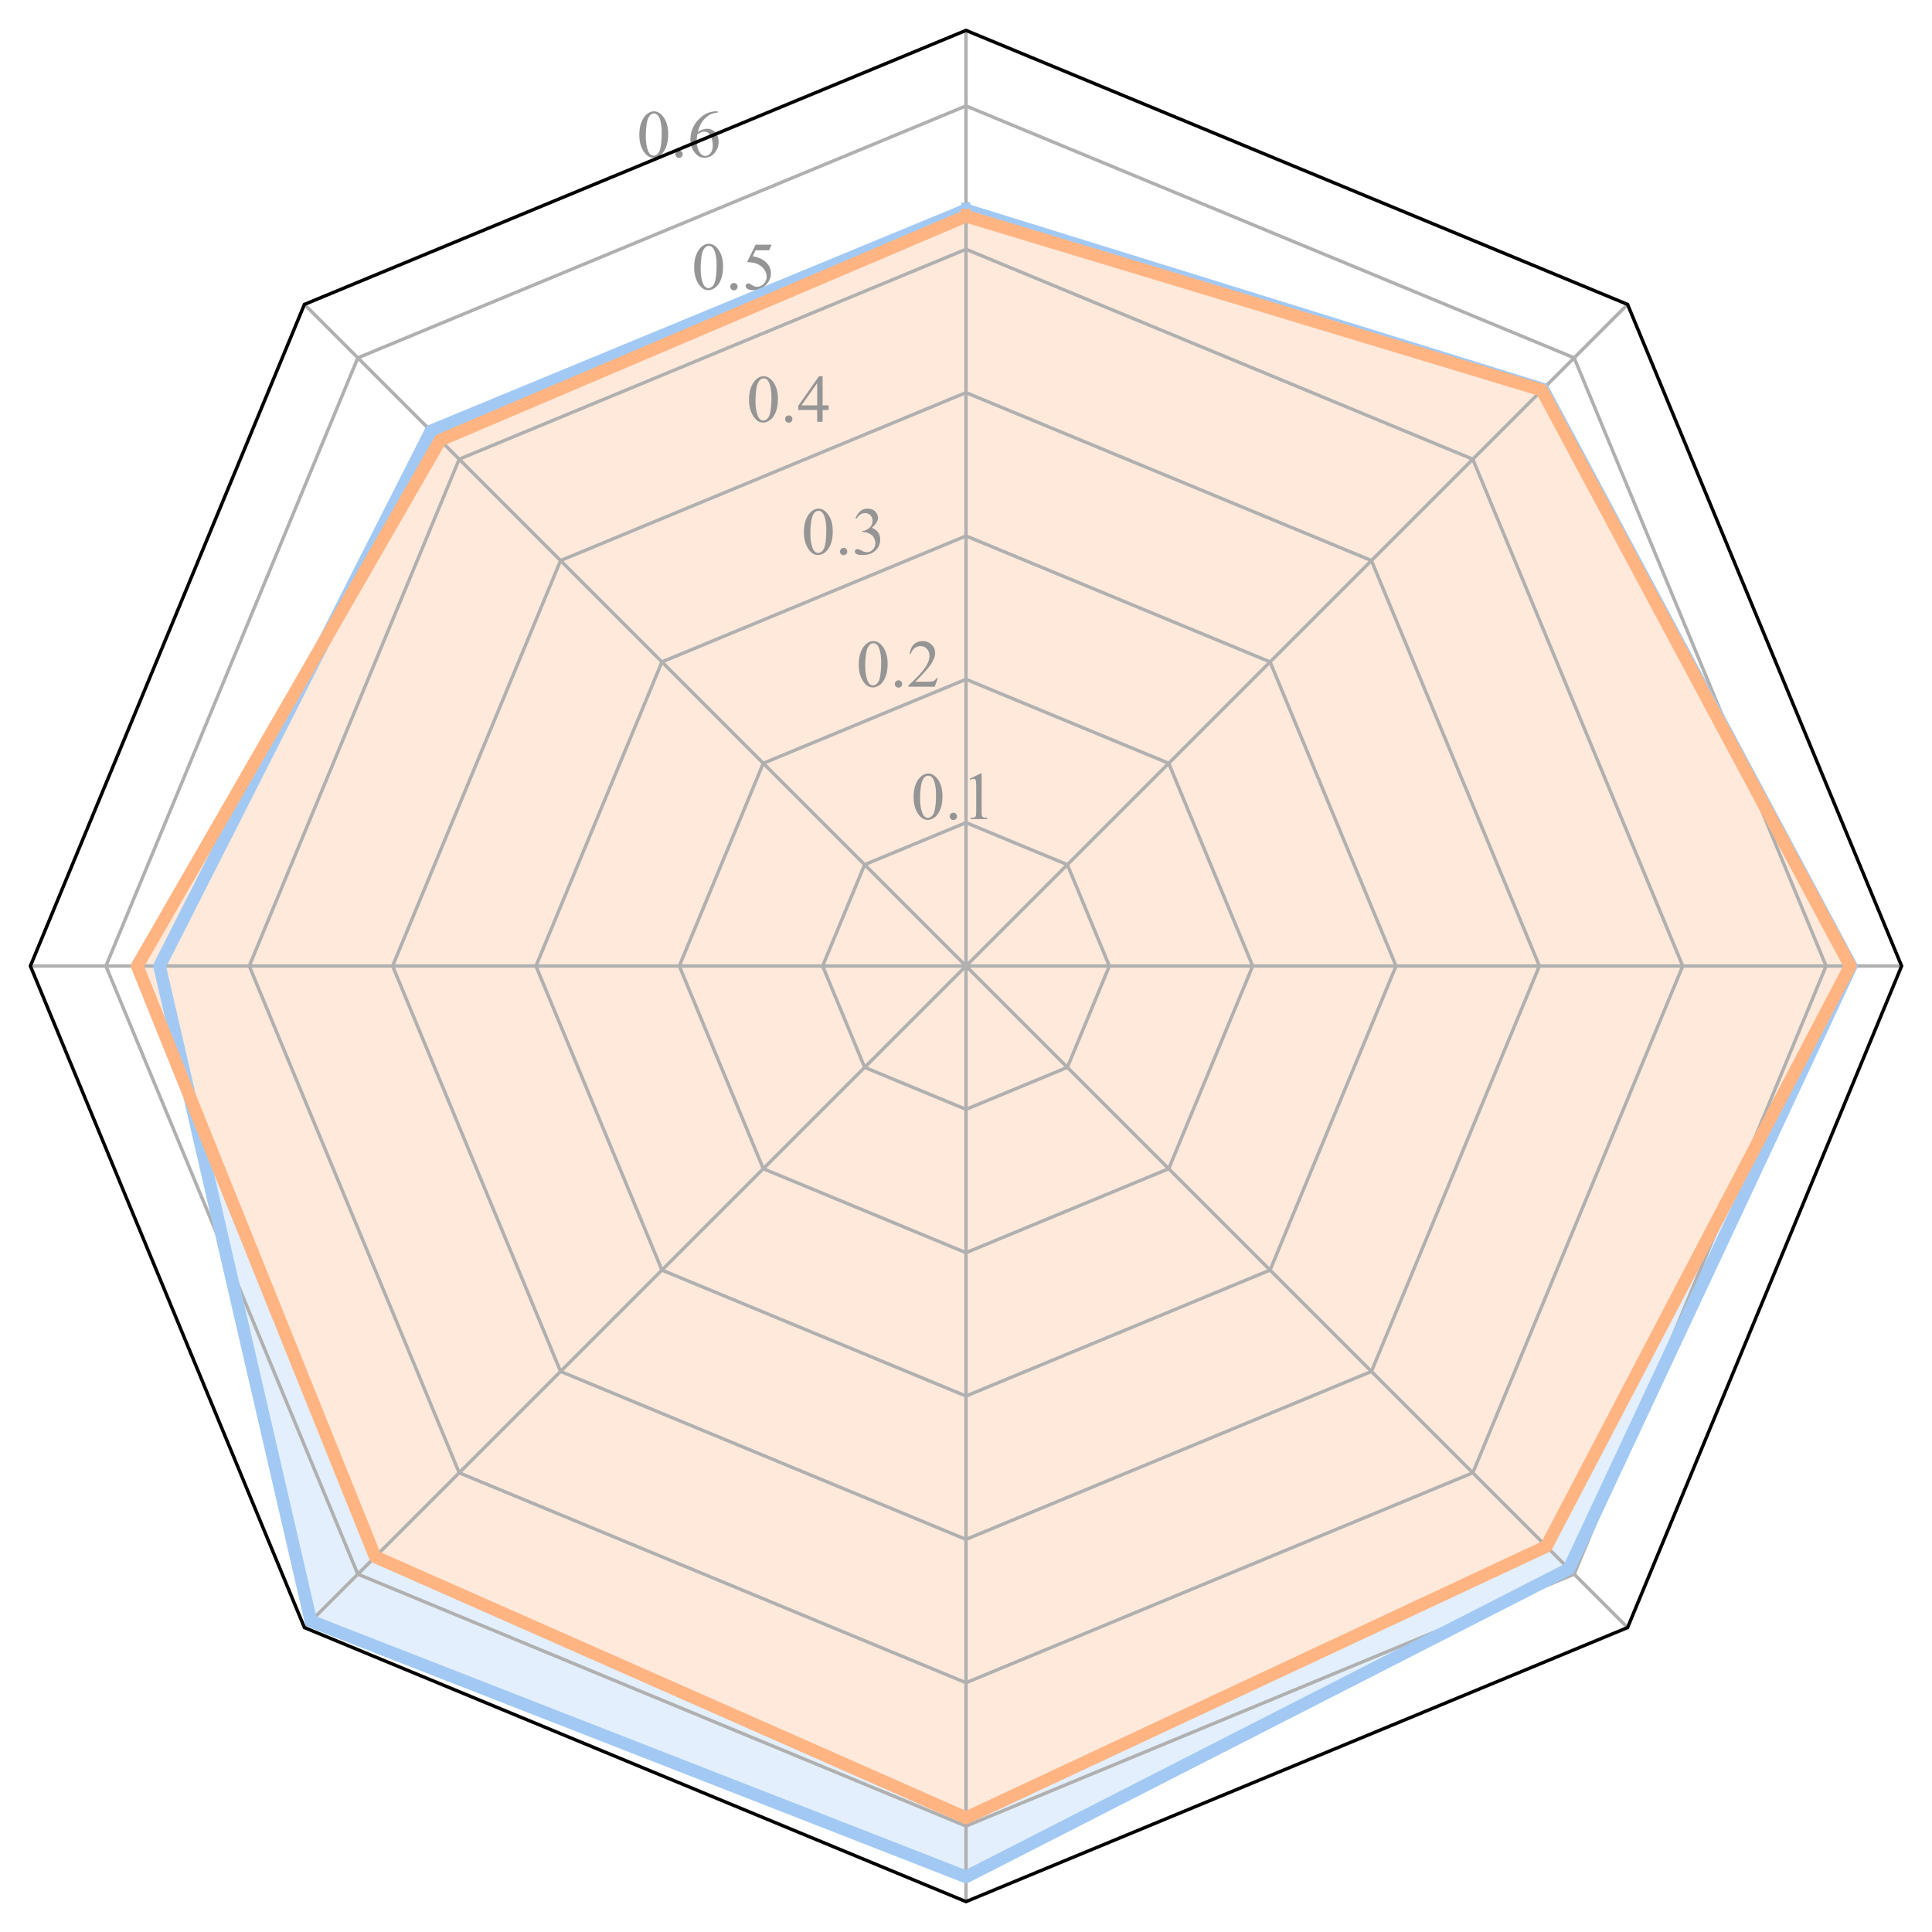
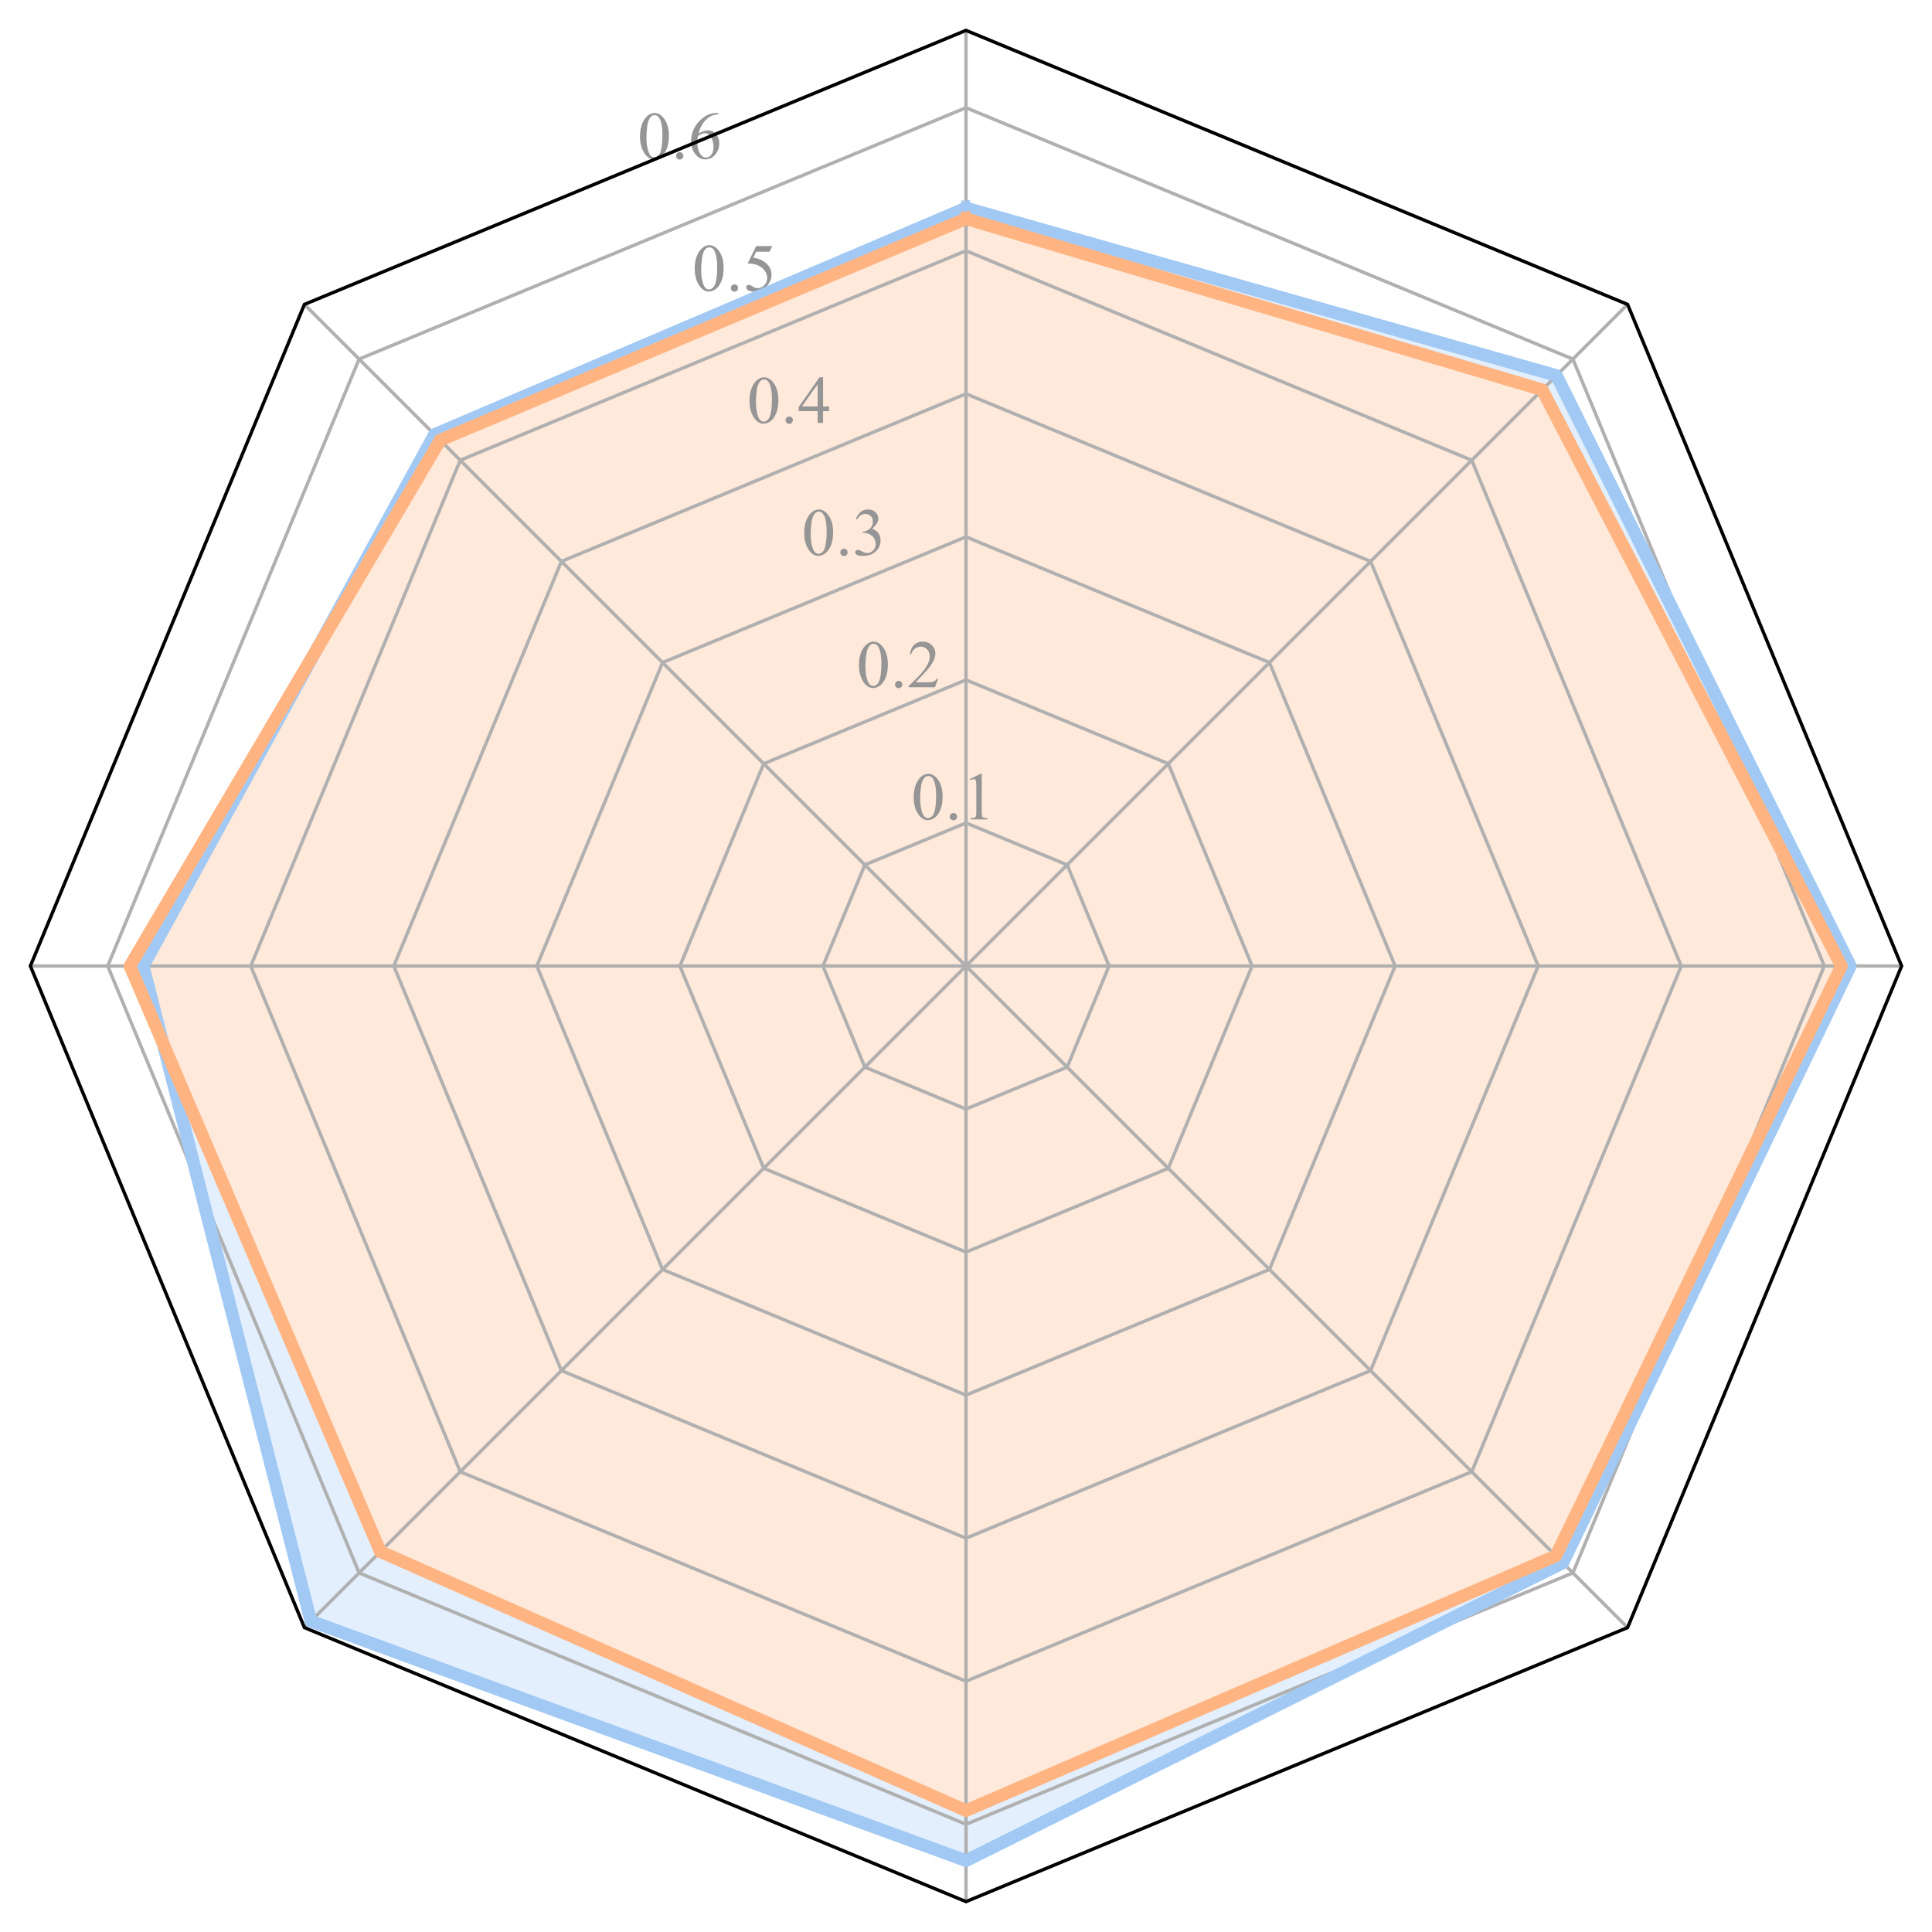
<svg xmlns="http://www.w3.org/2000/svg" xmlns:xlink="http://www.w3.org/1999/xlink" width="457.92pt" height="457.92pt" viewBox="0 0 457.92 457.92" version="1.1">
  <defs>
    <style type="text/css">*{stroke-linejoin: round; stroke-linecap: butt}</style>
  </defs>
  <g id="figure_1">
    <g id="patch_1">
      <path d="M 0 457.92  L 457.92 457.92  L 457.92 0  L 0 0  z " style="fill: #ffffff" />
    </g>
    <g id="axes_1">
      <g id="patch_2">
        <path d="M 228.96 7.2  L 72.152 72.152  L 7.2 228.96  L 72.152 385.768  L 228.96 450.72  L 385.768 385.768  L 450.72 228.96  L 385.768 72.152  z " style="fill: #ffffff" />
      </g>
      <g id="patch_3">
-         <path d="M 228.96 49.768  L 102.145 102.145  L 37.809 228.96  L 73.684 384.236  L 228.96 444.854  L 371.861 371.861  L 438.755 228.96  L 365.685 92.235  z " clip-path="url(#p130df6d908)" style="fill: #a1c9f4; opacity: 0.3; stroke: #a1c9f4; stroke-linejoin: miter" />
+         <path d="M 228.96 49.302  L 102.985 102.985  L 33.935 228.96  L 73.684 384.236  L 228.96 441.017  L 370.428 370.428  L 438.572 228.96  L 368.913 89.007  z " clip-path="url(#pdb37a9e6ca)" style="fill: #a1c9f4; opacity: 0.3; stroke: #a1c9f4; stroke-linejoin: miter" />
      </g>
      <g id="patch_4">
-         <path d="M 228.96 51.234  L 104.324 104.324  L 32.516 228.96  L 88.925 368.995  L 228.96 430.854  L 366.517 366.517  L 438.539 228.96  L 365.453 92.467  z " clip-path="url(#p130df6d908)" style="fill: #ffffff; stroke: #ffffff; stroke-linejoin: miter" />
+         <path d="M 228.96 51.842  L 104.322 104.322  L 30.799 228.96  L 90.153 367.767  L 228.96 429.155  L 368.767 368.767  L 436.454 228.96  L 365.533 92.387  z " clip-path="url(#pdb37a9e6ca)" style="fill: #ffffff; stroke: #ffffff; stroke-linejoin: miter" />
      </g>
      <g id="patch_5">
-         <path d="M 228.96 51.234  L 104.324 104.324  L 32.516 228.96  L 88.925 368.995  L 228.96 430.854  L 366.517 366.517  L 438.539 228.96  L 365.453 92.467  z " clip-path="url(#p130df6d908)" style="fill: #ffb482; opacity: 0.3; stroke: #ffb482; stroke-linejoin: miter" />
+         <path d="M 228.96 51.842  L 104.322 104.322  L 30.799 228.96  L 90.153 367.767  L 228.96 429.155  L 368.767 368.767  L 436.454 228.96  L 365.533 92.387  z " clip-path="url(#pdb37a9e6ca)" style="fill: #ffb482; opacity: 0.3; stroke: #ffb482; stroke-linejoin: miter" />
      </g>
      <g id="matplotlib.axis_1">
        <g id="xtick_1">
          <g id="line2d_1">
-             <path d="M 228.96 228.96  L 228.96 201.24  L 228.96 173.52  L 228.96 145.8  L 228.96 118.08  L 228.96 90.36  L 228.96 62.64  L 228.96 34.92  L 228.96 7.2  " clip-path="url(#p130df6d908)" style="fill: none; stroke: #b0b0b0; stroke-width: 0.8; stroke-linecap: square" />
+             <path d="M 228.96 228.96  L 228.96 201.24  L 228.96 173.52  L 228.96 145.8  L 228.96 118.08  L 228.96 90.36  L 228.96 62.64  L 228.96 34.92  L 228.96 7.2  " clip-path="url(#pdb37a9e6ca)" style="fill: none; stroke: #b0b0b0; stroke-width: 0.8; stroke-linecap: square" />
          </g>
        </g>
        <g id="xtick_2">
          <g id="line2d_2">
-             <path d="M 228.96 228.96  L 209.359 209.359  L 189.758 189.758  L 170.157 170.157  L 150.556 150.556  L 130.955 130.955  L 111.354 111.354  L 91.753 91.753  L 72.152 72.152  " clip-path="url(#p130df6d908)" style="fill: none; stroke: #b0b0b0; stroke-width: 0.8; stroke-linecap: square" />
+             <path d="M 228.96 228.96  L 209.359 209.359  L 189.758 189.758  L 170.157 170.157  L 150.556 150.556  L 130.955 130.955  L 111.354 111.354  L 91.753 91.753  L 72.152 72.152  " clip-path="url(#pdb37a9e6ca)" style="fill: none; stroke: #b0b0b0; stroke-width: 0.8; stroke-linecap: square" />
          </g>
        </g>
        <g id="xtick_3">
          <g id="line2d_3">
-             <path d="M 228.96 228.96  L 201.24 228.96  L 173.52 228.96  L 145.8 228.96  L 118.08 228.96  L 90.36 228.96  L 62.64 228.96  L 34.92 228.96  L 7.2 228.96  " clip-path="url(#p130df6d908)" style="fill: none; stroke: #b0b0b0; stroke-width: 0.8; stroke-linecap: square" />
+             <path d="M 228.96 228.96  L 201.24 228.96  L 173.52 228.96  L 145.8 228.96  L 118.08 228.96  L 90.36 228.96  L 62.64 228.96  L 34.92 228.96  L 7.2 228.96  " clip-path="url(#pdb37a9e6ca)" style="fill: none; stroke: #b0b0b0; stroke-width: 0.8; stroke-linecap: square" />
          </g>
        </g>
        <g id="xtick_4">
          <g id="line2d_4">
-             <path d="M 228.96 228.96  L 209.359 248.561  L 189.758 268.162  L 170.157 287.763  L 150.556 307.364  L 130.955 326.965  L 111.354 346.566  L 91.753 366.167  L 72.152 385.768  " clip-path="url(#p130df6d908)" style="fill: none; stroke: #b0b0b0; stroke-width: 0.8; stroke-linecap: square" />
+             <path d="M 228.96 228.96  L 209.359 248.561  L 189.758 268.162  L 170.157 287.763  L 150.556 307.364  L 130.955 326.965  L 111.354 346.566  L 91.753 366.167  L 72.152 385.768  " clip-path="url(#pdb37a9e6ca)" style="fill: none; stroke: #b0b0b0; stroke-width: 0.8; stroke-linecap: square" />
          </g>
        </g>
        <g id="xtick_5">
          <g id="line2d_5">
-             <path d="M 228.96 228.96  L 228.96 256.68  L 228.96 284.4  L 228.96 312.12  L 228.96 339.84  L 228.96 367.56  L 228.96 395.28  L 228.96 423  L 228.96 450.72  " clip-path="url(#p130df6d908)" style="fill: none; stroke: #b0b0b0; stroke-width: 0.8; stroke-linecap: square" />
+             <path d="M 228.96 228.96  L 228.96 256.68  L 228.96 284.4  L 228.96 312.12  L 228.96 339.84  L 228.96 367.56  L 228.96 395.28  L 228.96 423  L 228.96 450.72  " clip-path="url(#pdb37a9e6ca)" style="fill: none; stroke: #b0b0b0; stroke-width: 0.8; stroke-linecap: square" />
          </g>
        </g>
        <g id="xtick_6">
          <g id="line2d_6">
-             <path d="M 228.96 228.96  L 248.561 248.561  L 268.162 268.162  L 287.763 287.763  L 307.364 307.364  L 326.965 326.965  L 346.566 346.566  L 366.167 366.167  L 385.768 385.768  " clip-path="url(#p130df6d908)" style="fill: none; stroke: #b0b0b0; stroke-width: 0.8; stroke-linecap: square" />
+             <path d="M 228.96 228.96  L 248.561 248.561  L 268.162 268.162  L 287.763 287.763  L 307.364 307.364  L 326.965 326.965  L 346.566 346.566  L 366.167 366.167  L 385.768 385.768  " clip-path="url(#pdb37a9e6ca)" style="fill: none; stroke: #b0b0b0; stroke-width: 0.8; stroke-linecap: square" />
          </g>
        </g>
        <g id="xtick_7">
          <g id="line2d_7">
-             <path d="M 228.96 228.96  L 256.68 228.96  L 284.4 228.96  L 312.12 228.96  L 339.84 228.96  L 367.56 228.96  L 395.28 228.96  L 423 228.96  L 450.72 228.96  " clip-path="url(#p130df6d908)" style="fill: none; stroke: #b0b0b0; stroke-width: 0.8; stroke-linecap: square" />
+             <path d="M 228.96 228.96  L 256.68 228.96  L 284.4 228.96  L 312.12 228.96  L 339.84 228.96  L 367.56 228.96  L 395.28 228.96  L 423 228.96  L 450.72 228.96  " clip-path="url(#pdb37a9e6ca)" style="fill: none; stroke: #b0b0b0; stroke-width: 0.8; stroke-linecap: square" />
          </g>
        </g>
        <g id="xtick_8">
          <g id="line2d_8">
-             <path d="M 228.96 228.96  L 248.561 209.359  L 268.162 189.758  L 287.763 170.157  L 307.364 150.556  L 326.965 130.955  L 346.566 111.354  L 366.167 91.753  L 385.768 72.152  " clip-path="url(#p130df6d908)" style="fill: none; stroke: #b0b0b0; stroke-width: 0.8; stroke-linecap: square" />
+             <path d="M 228.96 228.96  L 248.561 209.359  L 268.162 189.758  L 287.763 170.157  L 307.364 150.556  L 326.965 130.955  L 346.566 111.354  L 366.167 91.753  L 385.768 72.152  " clip-path="url(#pdb37a9e6ca)" style="fill: none; stroke: #b0b0b0; stroke-width: 0.8; stroke-linecap: square" />
          </g>
        </g>
      </g>
      <g id="matplotlib.axis_2">
        <g id="ytick_1">
          <g id="line2d_9">
-             <path d="M 228.96 194.984  L 204.935 204.935  L 194.984 228.96  L 204.935 252.985  L 228.96 262.936  L 252.985 252.985  L 262.936 228.96  L 252.985 204.935  L 228.96 194.984  " clip-path="url(#p130df6d908)" style="fill: none; stroke: #b0b0b0; stroke-width: 0.8; stroke-linecap: square" />
+             <path d="M 228.96 195.055  L 204.985 204.985  L 195.055 228.96  L 204.985 252.935  L 228.96 262.865  L 252.935 252.935  L 262.865 228.96  L 252.935 204.985  L 228.96 195.055  " clip-path="url(#pdb37a9e6ca)" style="fill: none; stroke: #b0b0b0; stroke-width: 0.8; stroke-linecap: square" />
          </g>
          <g id="text_1">
-             <g style="fill: #959595" transform="translate(215.958 194.1478) scale(0.16 -0.16)">
+             <g style="fill: #959595" transform="translate(215.9851 194.2133) scale(0.16 -0.16)">
              <defs>
                <path id="TimesNewRomanPSMT-30" d="M 231 2094  Q 231 2819 450 3342  Q 669 3866 1031 4122  Q 1313 4325 1613 4325  Q 2100 4325 2488 3828  Q 2972 3213 2972 2159  Q 2972 1422 2759 906  Q 2547 391 2217 158  Q 1888 -75 1581 -75  Q 975 -75 572 641  Q 231 1244 231 2094  z M 844 2016  Q 844 1141 1059 588  Q 1238 122 1591 122  Q 1759 122 1940 273  Q 2122 425 2216 781  Q 2359 1319 2359 2297  Q 2359 3022 2209 3506  Q 2097 3866 1919 4016  Q 1791 4119 1609 4119  Q 1397 4119 1231 3928  Q 1006 3669 925 3112  Q 844 2556 844 2016  z " transform="scale(0.015625)" />
                <path id="TimesNewRomanPSMT-2e" d="M 800 606  Q 947 606 1047 504  Q 1147 403 1147 259  Q 1147 116 1045 14  Q 944 -88 800 -88  Q 656 -88 554 14  Q 453 116 453 259  Q 453 406 554 506  Q 656 606 800 606  z " transform="scale(0.015625)" />
                <path id="TimesNewRomanPSMT-31" d="M 750 3822  L 1781 4325  L 1884 4325  L 1884 747  Q 1884 391 1914 303  Q 1944 216 2037 169  Q 2131 122 2419 116  L 2419 0  L 825 0  L 825 116  Q 1125 122 1212 167  Q 1300 213 1334 289  Q 1369 366 1369 747  L 1369 3034  Q 1369 3497 1338 3628  Q 1316 3728 1258 3775  Q 1200 3822 1119 3822  Q 1003 3822 797 3725  L 750 3822  z " transform="scale(0.015625)" />
              </defs>
              <use xlink:href="#TimesNewRomanPSMT-30" />
              <use xlink:href="#TimesNewRomanPSMT-2e" x="50" />
              <use xlink:href="#TimesNewRomanPSMT-31" x="75" />
            </g>
          </g>
        </g>
        <g id="ytick_2">
          <g id="line2d_10">
-             <path d="M 228.96 161.008  L 180.911 180.911  L 161.008 228.96  L 180.911 277.009  L 228.96 296.912  L 277.009 277.009  L 296.912 228.96  L 277.009 180.911  L 228.96 161.008  " clip-path="url(#p130df6d908)" style="fill: none; stroke: #b0b0b0; stroke-width: 0.8; stroke-linecap: square" />
+             <path d="M 228.96 161.15  L 181.011 181.011  L 161.15 228.96  L 181.011 276.909  L 228.96 296.77  L 276.909 276.909  L 296.77 228.96  L 276.909 181.011  L 228.96 161.15  " clip-path="url(#pdb37a9e6ca)" style="fill: none; stroke: #b0b0b0; stroke-width: 0.8; stroke-linecap: square" />
          </g>
          <g id="text_2">
-             <g style="fill: #959595" transform="translate(202.956 162.7582) scale(0.16 -0.16)">
+             <g style="fill: #959595" transform="translate(203.0102 162.8891) scale(0.16 -0.16)">
              <defs>
                <path id="TimesNewRomanPSMT-32" d="M 2934 816  L 2638 0  L 138 0  L 138 116  Q 1241 1122 1691 1759  Q 2141 2397 2141 2925  Q 2141 3328 1894 3587  Q 1647 3847 1303 3847  Q 991 3847 742 3664  Q 494 3481 375 3128  L 259 3128  Q 338 3706 661 4015  Q 984 4325 1469 4325  Q 1984 4325 2329 3994  Q 2675 3663 2675 3213  Q 2675 2891 2525 2569  Q 2294 2063 1775 1497  Q 997 647 803 472  L 1909 472  Q 2247 472 2383 497  Q 2519 522 2628 598  Q 2738 675 2819 816  L 2934 816  z " transform="scale(0.015625)" />
              </defs>
              <use xlink:href="#TimesNewRomanPSMT-30" />
              <use xlink:href="#TimesNewRomanPSMT-2e" x="50" />
              <use xlink:href="#TimesNewRomanPSMT-32" x="75" />
            </g>
          </g>
        </g>
        <g id="ytick_3">
          <g id="line2d_11">
-             <path d="M 228.96 127.032  L 156.886 156.886  L 127.032 228.96  L 156.886 301.034  L 228.96 330.888  L 301.034 301.034  L 330.888 228.96  L 301.034 156.886  L 228.96 127.032  " clip-path="url(#p130df6d908)" style="fill: none; stroke: #b0b0b0; stroke-width: 0.8; stroke-linecap: square" />
+             <path d="M 228.96 127.245  L 157.036 157.036  L 127.245 228.96  L 157.036 300.884  L 228.96 330.675  L 300.884 300.884  L 330.675 228.96  L 300.884 157.036  L 228.96 127.245  " clip-path="url(#pdb37a9e6ca)" style="fill: none; stroke: #b0b0b0; stroke-width: 0.8; stroke-linecap: square" />
          </g>
          <g id="text_3">
-             <g style="fill: #959595" transform="translate(189.9539 131.3685) scale(0.16 -0.16)">
+             <g style="fill: #959595" transform="translate(190.0353 131.5649) scale(0.16 -0.16)">
              <defs>
                <path id="TimesNewRomanPSMT-33" d="M 325 3431  Q 506 3859 782 4092  Q 1059 4325 1472 4325  Q 1981 4325 2253 3994  Q 2459 3747 2459 3466  Q 2459 3003 1878 2509  Q 2269 2356 2469 2072  Q 2669 1788 2669 1403  Q 2669 853 2319 450  Q 1863 -75 997 -75  Q 569 -75 414 31  Q 259 138 259 259  Q 259 350 332 419  Q 406 488 509 488  Q 588 488 669 463  Q 722 447 909 348  Q 1097 250 1169 231  Q 1284 197 1416 197  Q 1734 197 1970 444  Q 2206 691 2206 1028  Q 2206 1275 2097 1509  Q 2016 1684 1919 1775  Q 1784 1900 1550 2001  Q 1316 2103 1072 2103  L 972 2103  L 972 2197  Q 1219 2228 1467 2375  Q 1716 2522 1828 2728  Q 1941 2934 1941 3181  Q 1941 3503 1739 3701  Q 1538 3900 1238 3900  Q 753 3900 428 3381  L 325 3431  z " transform="scale(0.015625)" />
              </defs>
              <use xlink:href="#TimesNewRomanPSMT-30" />
              <use xlink:href="#TimesNewRomanPSMT-2e" x="50" />
              <use xlink:href="#TimesNewRomanPSMT-33" x="75" />
            </g>
          </g>
        </g>
        <g id="ytick_4">
          <g id="line2d_12">
-             <path d="M 228.96 93.056  L 132.862 132.862  L 93.056 228.96  L 132.862 325.058  L 228.96 364.864  L 325.058 325.058  L 364.864 228.96  L 325.058 132.862  L 228.96 93.056  " clip-path="url(#p130df6d908)" style="fill: none; stroke: #b0b0b0; stroke-width: 0.8; stroke-linecap: square" />
+             <path d="M 228.96 93.34  L 133.062 133.062  L 93.34 228.96  L 133.062 324.858  L 228.96 364.58  L 324.858 324.858  L 364.58 228.96  L 324.858 133.062  L 228.96 93.34  " clip-path="url(#pdb37a9e6ca)" style="fill: none; stroke: #b0b0b0; stroke-width: 0.8; stroke-linecap: square" />
          </g>
          <g id="text_4">
-             <g style="fill: #959595" transform="translate(176.9519 99.97886) scale(0.16 -0.16)">
+             <g style="fill: #959595" transform="translate(177.0604 100.2407) scale(0.16 -0.16)">
              <defs>
                <path id="TimesNewRomanPSMT-34" d="M 2978 1563  L 2978 1119  L 2409 1119  L 2409 0  L 1894 0  L 1894 1119  L 100 1119  L 100 1519  L 2066 4325  L 2409 4325  L 2409 1563  L 2978 1563  z M 1894 1563  L 1894 3666  L 406 1563  L 1894 1563  z " transform="scale(0.015625)" />
              </defs>
              <use xlink:href="#TimesNewRomanPSMT-30" />
              <use xlink:href="#TimesNewRomanPSMT-2e" x="50" />
              <use xlink:href="#TimesNewRomanPSMT-34" x="75" />
            </g>
          </g>
        </g>
        <g id="ytick_5">
          <g id="line2d_13">
-             <path d="M 228.96 59.08  L 108.837 108.837  L 59.08 228.96  L 108.837 349.083  L 228.96 398.84  L 349.083 349.083  L 398.84 228.96  L 349.083 108.837  L 228.96 59.08  " clip-path="url(#p130df6d908)" style="fill: none; stroke: #b0b0b0; stroke-width: 0.8; stroke-linecap: square" />
+             <path d="M 228.96 59.435  L 109.087 109.087  L 59.435 228.96  L 109.087 348.833  L 228.96 398.485  L 348.833 348.833  L 398.485 228.96  L 348.833 109.087  L 228.96 59.435  " clip-path="url(#pdb37a9e6ca)" style="fill: none; stroke: #b0b0b0; stroke-width: 0.8; stroke-linecap: square" />
          </g>
          <g id="text_5">
-             <g style="fill: #959595" transform="translate(163.9499 68.5892) scale(0.16 -0.16)">
+             <g style="fill: #959595" transform="translate(164.0854 68.91648) scale(0.16 -0.16)">
              <defs>
                <path id="TimesNewRomanPSMT-35" d="M 2778 4238  L 2534 3706  L 1259 3706  L 981 3138  Q 1809 3016 2294 2522  Q 2709 2097 2709 1522  Q 2709 1188 2573 903  Q 2438 619 2231 419  Q 2025 219 1772 97  Q 1413 -75 1034 -75  Q 653 -75 479 54  Q 306 184 306 341  Q 306 428 378 495  Q 450 563 559 563  Q 641 563 702 538  Q 763 513 909 409  Q 1144 247 1384 247  Q 1750 247 2026 523  Q 2303 800 2303 1197  Q 2303 1581 2056 1914  Q 1809 2247 1375 2428  Q 1034 2569 447 2591  L 1259 4238  L 2778 4238  z " transform="scale(0.015625)" />
              </defs>
              <use xlink:href="#TimesNewRomanPSMT-30" />
              <use xlink:href="#TimesNewRomanPSMT-2e" x="50" />
              <use xlink:href="#TimesNewRomanPSMT-35" x="75" />
            </g>
          </g>
        </g>
        <g id="ytick_6">
          <g id="line2d_14">
-             <path d="M 228.96 25.104  L 84.812 84.812  L 25.104 228.96  L 84.812 373.108  L 228.96 432.816  L 373.108 373.108  L 432.816 228.96  L 373.108 84.812  L 228.96 25.104  " clip-path="url(#p130df6d908)" style="fill: none; stroke: #b0b0b0; stroke-width: 0.8; stroke-linecap: square" />
+             <path d="M 228.96 25.53  L 85.113 85.113  L 25.53 228.96  L 85.113 372.807  L 228.96 432.39  L 372.807 372.807  L 432.39 228.96  L 372.807 85.113  L 228.96 25.53  " clip-path="url(#pdb37a9e6ca)" style="fill: none; stroke: #b0b0b0; stroke-width: 0.8; stroke-linecap: square" />
          </g>
          <g id="text_6">
-             <g style="fill: #959595" transform="translate(150.9479 37.19954) scale(0.16 -0.16)">
+             <g style="fill: #959595" transform="translate(151.1105 37.59228) scale(0.16 -0.16)">
              <defs>
                <path id="TimesNewRomanPSMT-36" d="M 2869 4325  L 2869 4209  Q 2456 4169 2195 4045  Q 1934 3922 1679 3669  Q 1425 3416 1258 3105  Q 1091 2794 978 2366  Q 1428 2675 1881 2675  Q 2316 2675 2634 2325  Q 2953 1975 2953 1425  Q 2953 894 2631 456  Q 2244 -75 1606 -75  Q 1172 -75 869 213  Q 275 772 275 1663  Q 275 2231 503 2743  Q 731 3256 1154 3653  Q 1578 4050 1965 4187  Q 2353 4325 2688 4325  L 2869 4325  z M 925 2138  Q 869 1716 869 1456  Q 869 1156 980 804  Q 1091 453 1309 247  Q 1469 100 1697 100  Q 1969 100 2183 356  Q 2397 613 2397 1088  Q 2397 1622 2184 2012  Q 1972 2403 1581 2403  Q 1463 2403 1327 2353  Q 1191 2303 925 2138  z " transform="scale(0.015625)" />
              </defs>
              <use xlink:href="#TimesNewRomanPSMT-30" />
              <use xlink:href="#TimesNewRomanPSMT-2e" x="50" />
              <use xlink:href="#TimesNewRomanPSMT-36" x="75" />
            </g>
          </g>
        </g>
      </g>
      <g id="line2d_15">
-         <path d="M 228.96 49.768  L 102.145 102.145  L 37.809 228.96  L 73.684 384.236  L 228.96 444.854  L 371.861 371.861  L 438.755 228.96  L 365.685 92.235  L 228.96 49.768  " clip-path="url(#p130df6d908)" style="fill: none; stroke: #a1c9f4; stroke-width: 3; stroke-linecap: square" />
+         <path d="M 228.96 49.302  L 102.985 102.985  L 33.935 228.96  L 73.684 384.236  L 228.96 441.017  L 370.428 370.428  L 438.572 228.96  L 368.913 89.007  L 228.96 49.302  " clip-path="url(#pdb37a9e6ca)" style="fill: none; stroke: #a1c9f4; stroke-width: 3; stroke-linecap: square" />
      </g>
      <g id="line2d_16">
-         <path d="M 228.96 51.234  L 104.324 104.324  L 32.516 228.96  L 88.925 368.995  L 228.96 430.854  L 366.517 366.517  L 438.539 228.96  L 365.453 92.467  L 228.96 51.234  " clip-path="url(#p130df6d908)" style="fill: none; stroke: #ffb482; stroke-width: 3; stroke-linecap: square" />
+         <path d="M 228.96 51.842  L 104.322 104.322  L 30.799 228.96  L 90.153 367.767  L 228.96 429.155  L 368.767 368.767  L 436.454 228.96  L 365.533 92.387  L 228.96 51.842  " clip-path="url(#pdb37a9e6ca)" style="fill: none; stroke: #ffb482; stroke-width: 3; stroke-linecap: square" />
      </g>
      <g id="patch_6">
        <path d="M 228.96 7.2  L 72.152 72.152  L 7.2 228.96  L 72.152 385.768  L 228.96 450.72  L 385.768 385.768  L 450.72 228.96  L 385.768 72.152  L 228.96 7.2  z " style="fill: none; stroke: #000000; stroke-width: 0.8; stroke-linejoin: miter; stroke-linecap: square" />
      </g>
    </g>
  </g>
  <defs>
-     <clipPath id="p130df6d908">
+     <clipPath id="pdb37a9e6ca">
      <path d="M 228.96 7.2  L 72.152 72.152  L 7.2 228.96  L 72.152 385.768  L 228.96 450.72  L 385.768 385.768  L 450.72 228.96  L 385.768 72.152  z " />
    </clipPath>
  </defs>
</svg>
